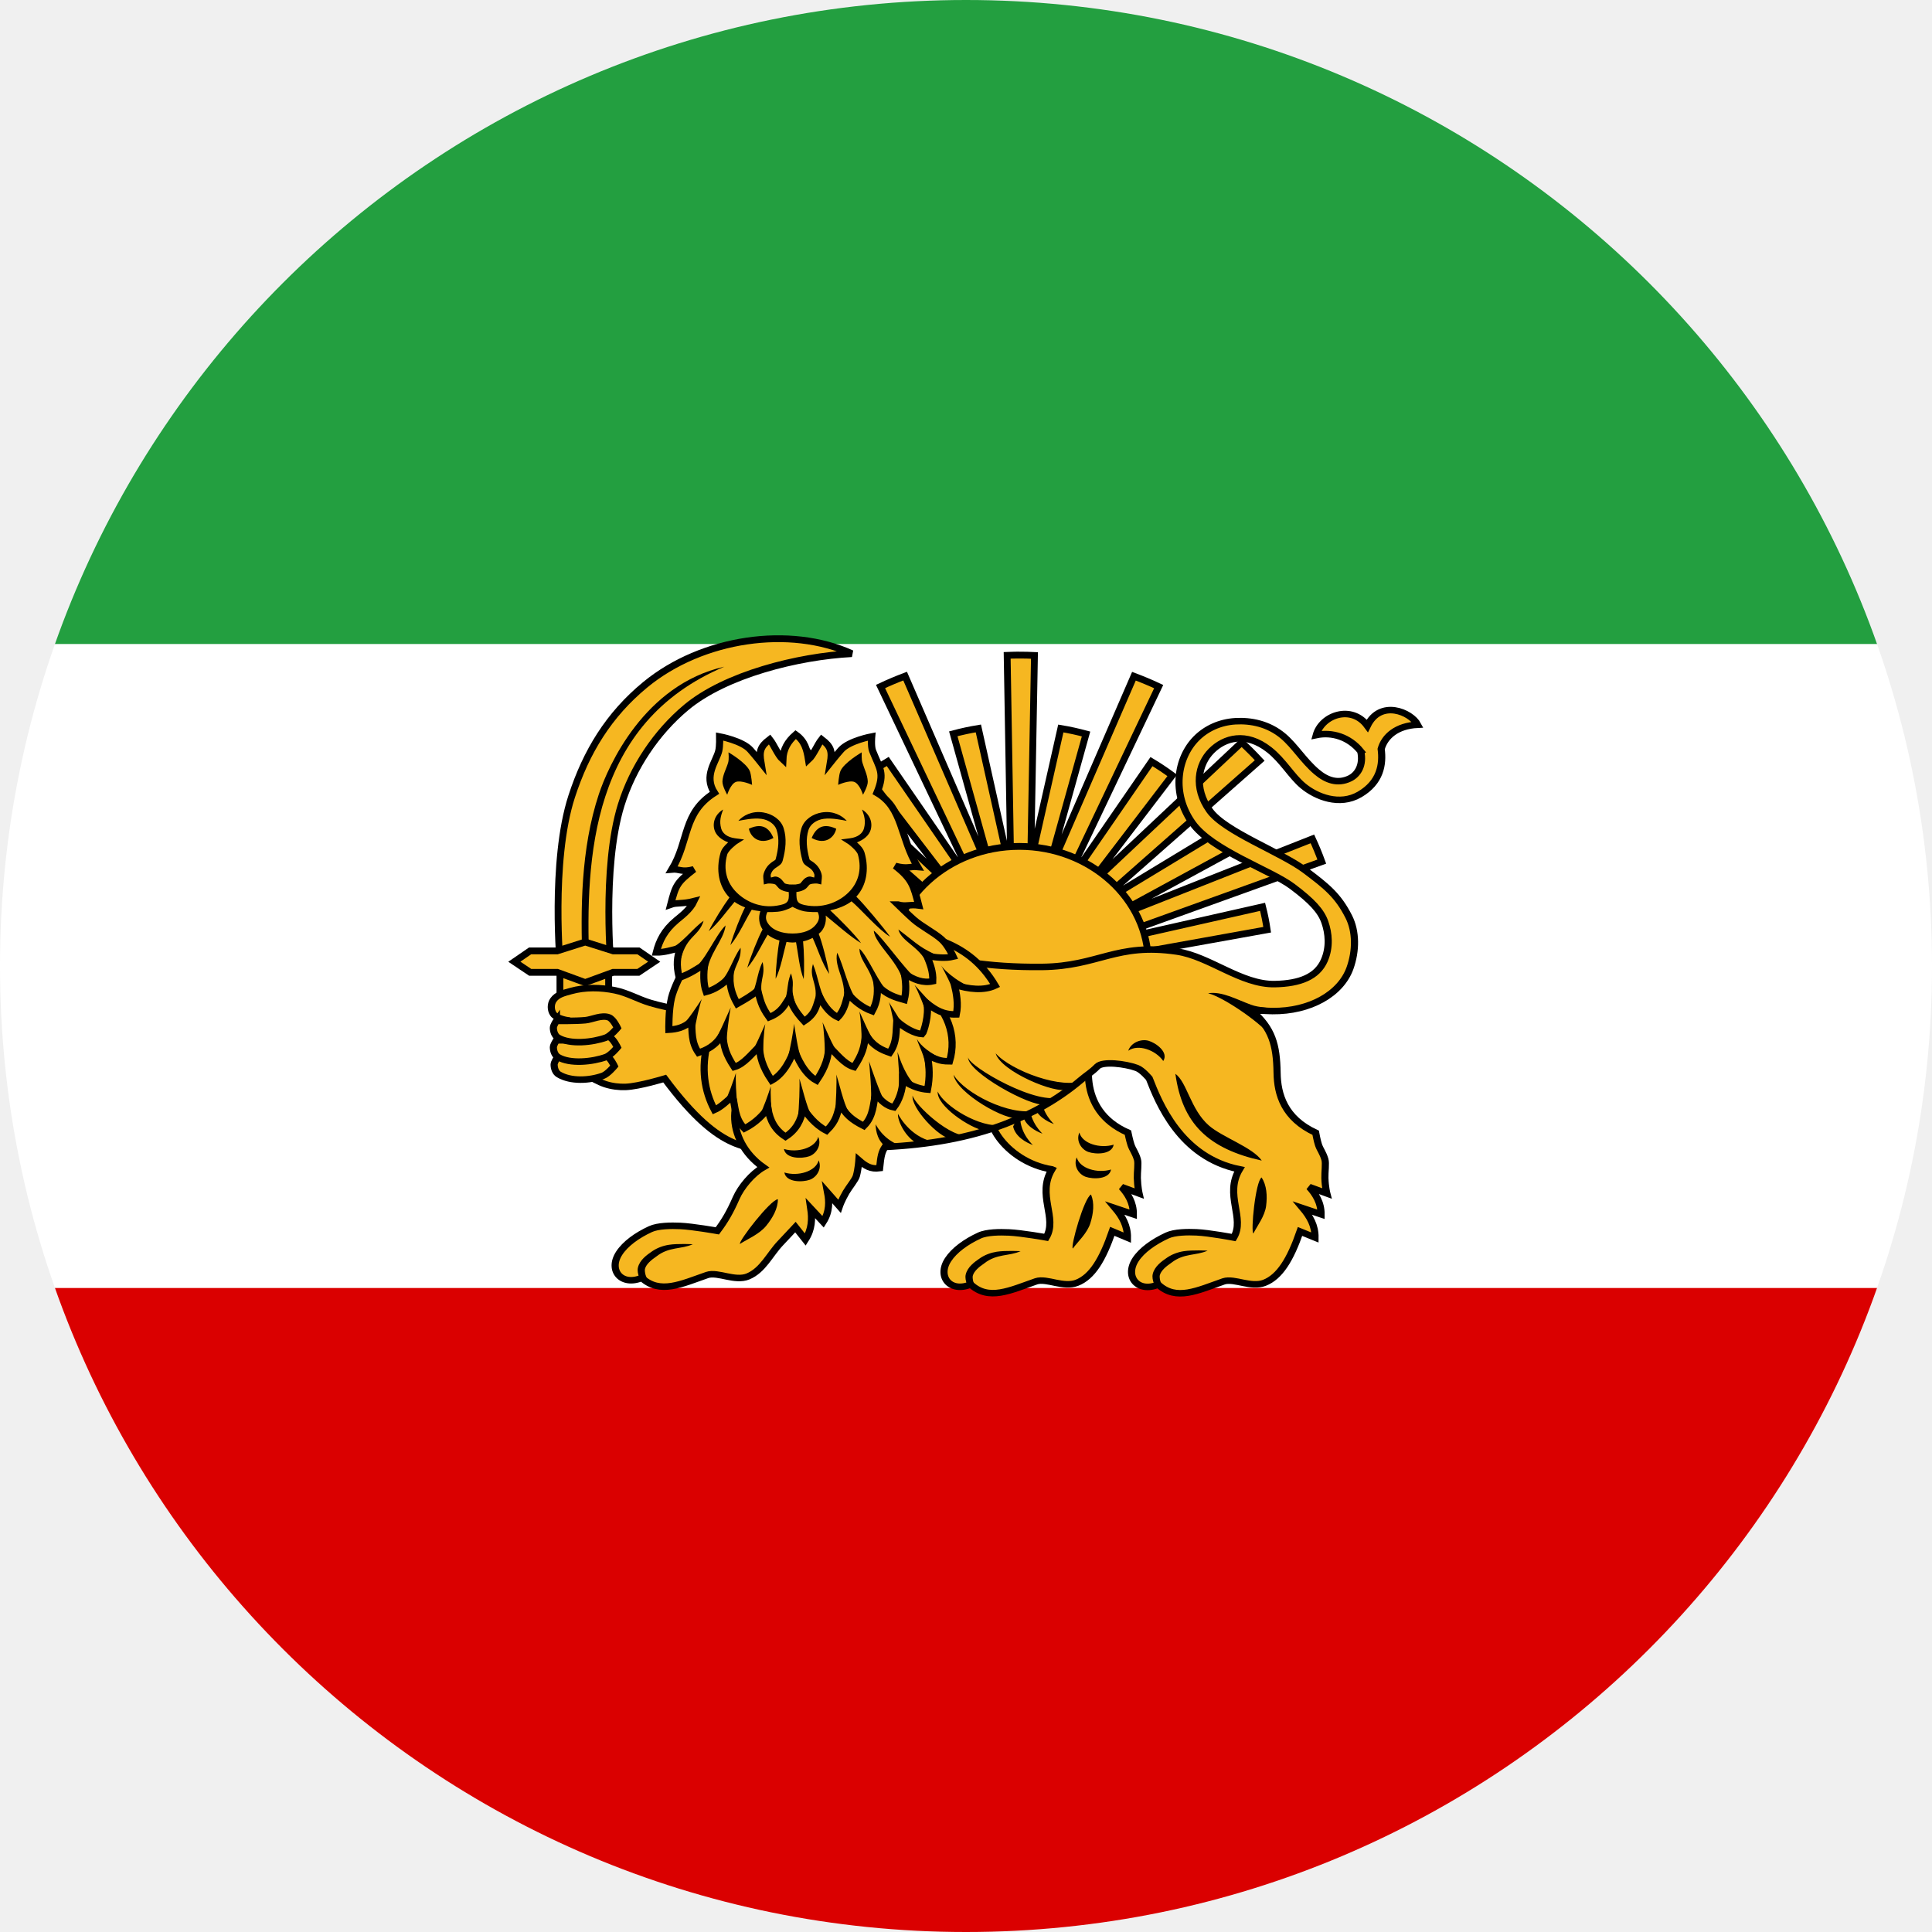
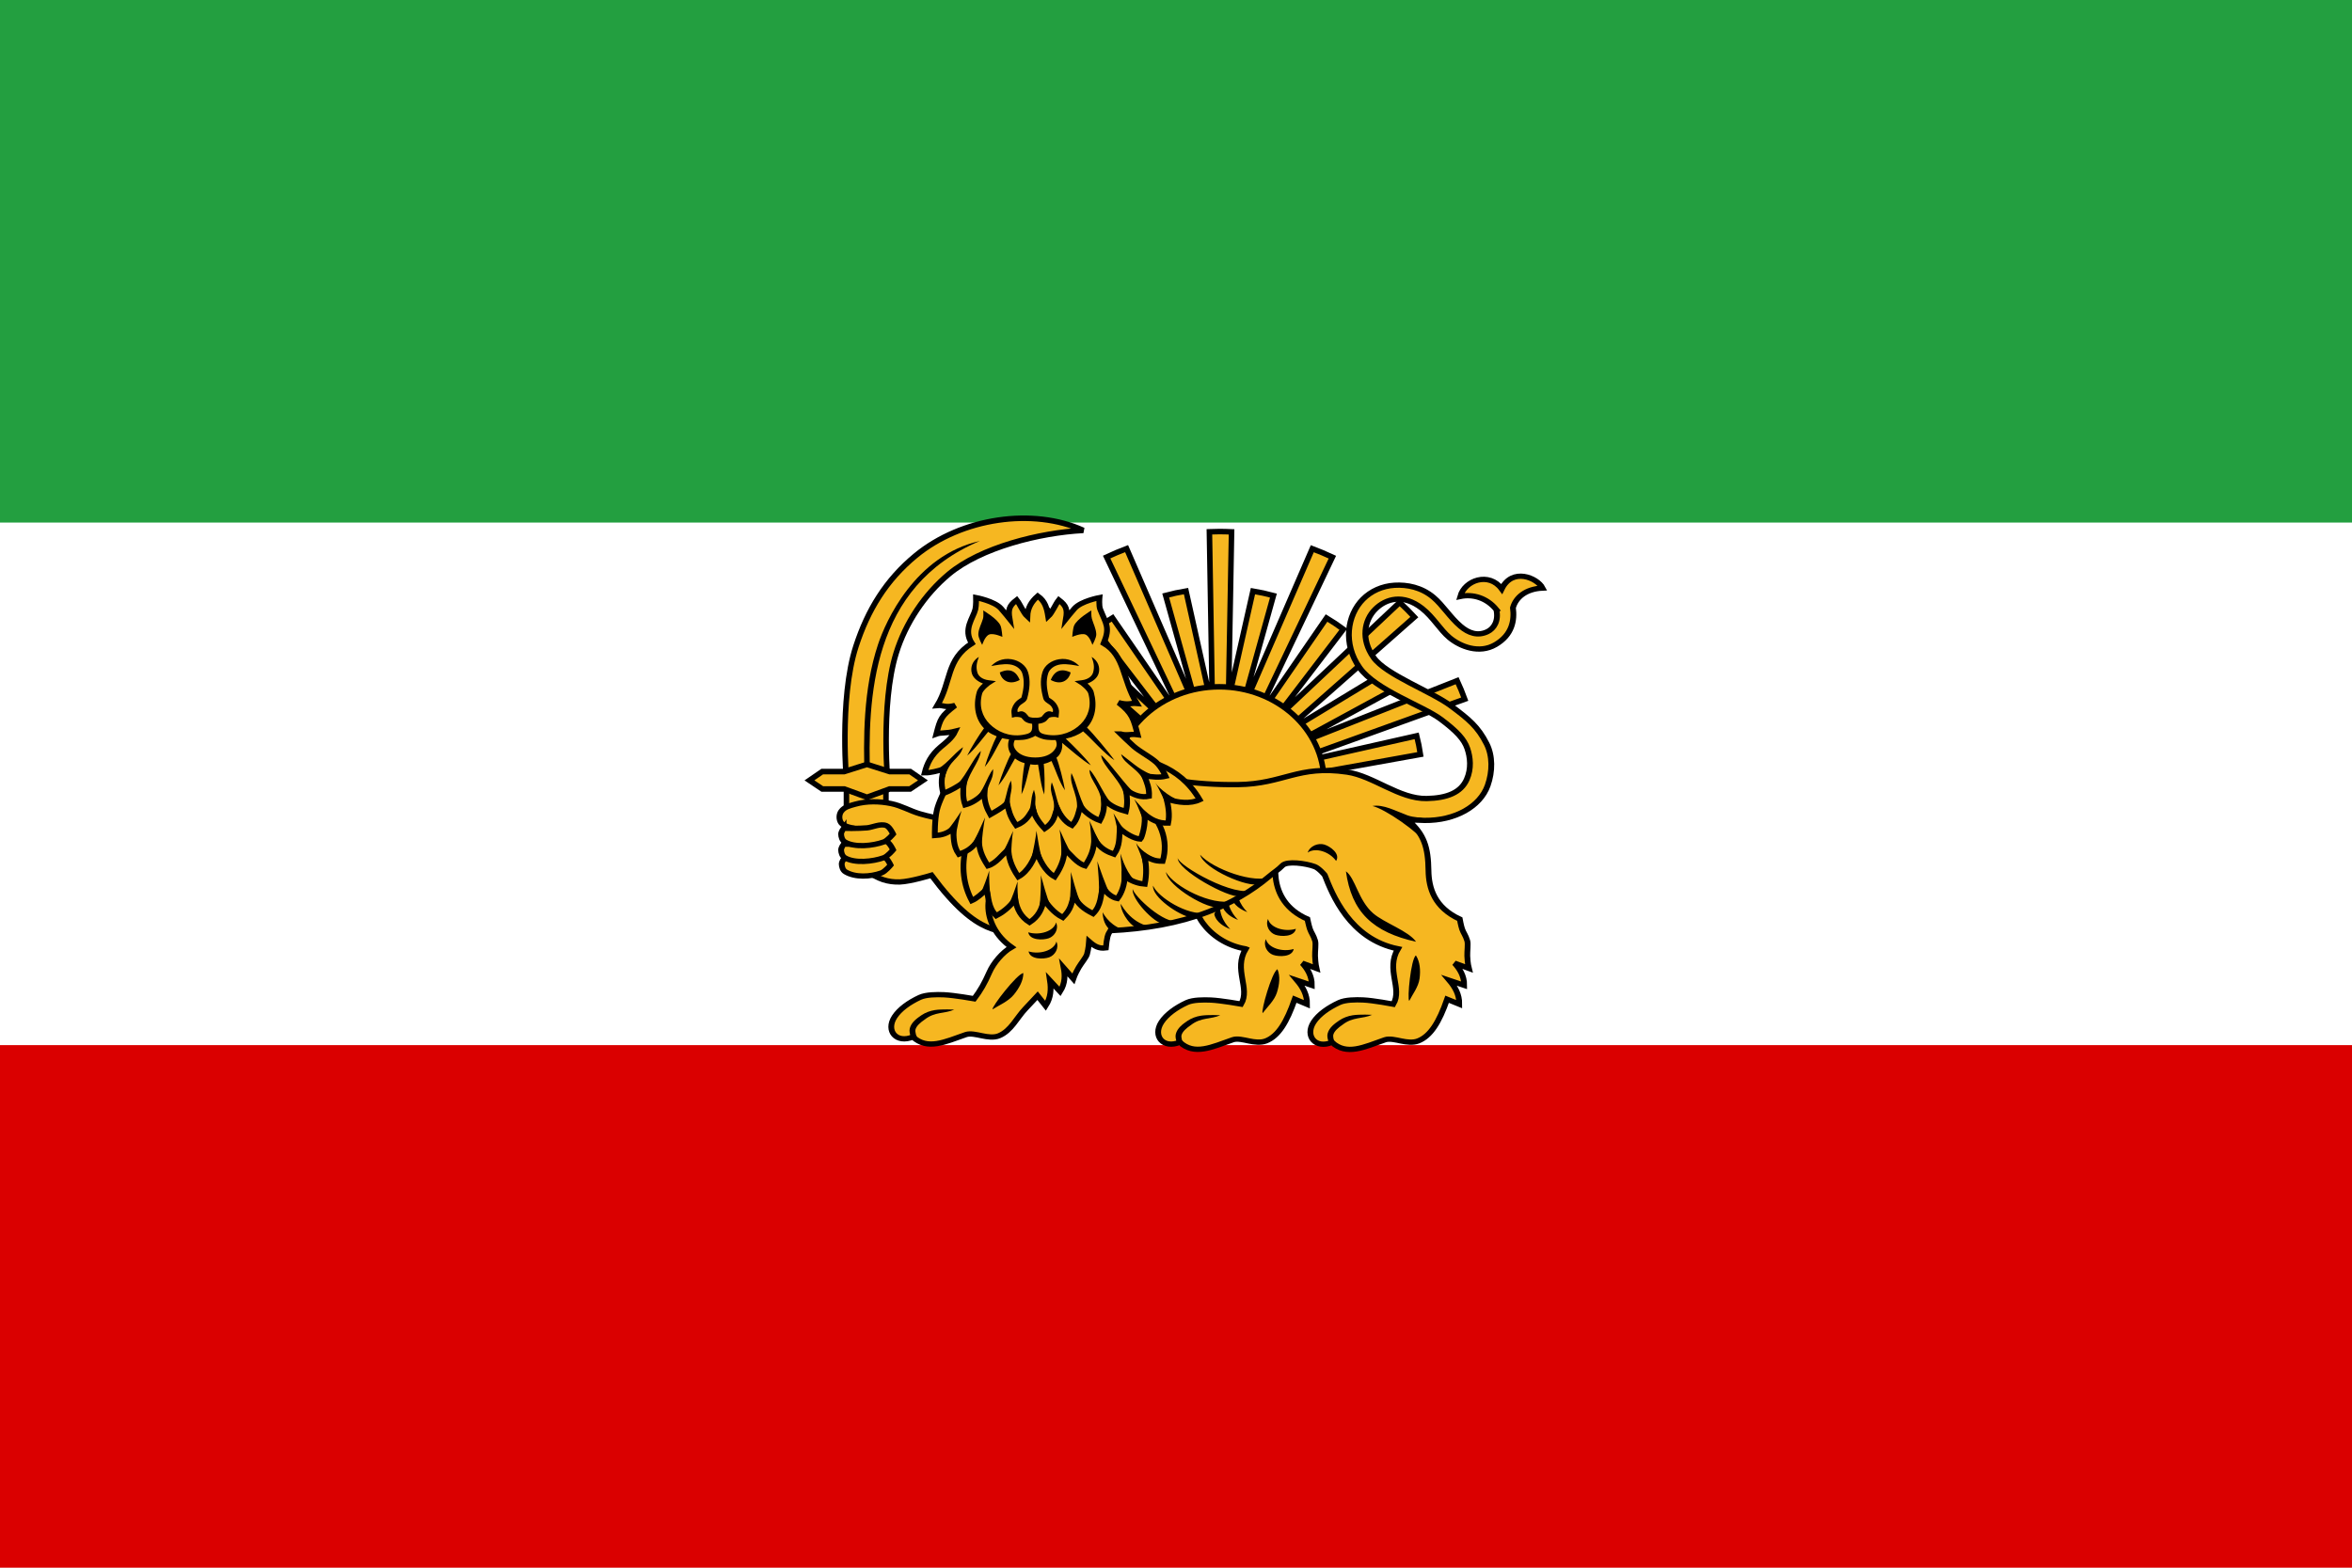
- <svg xmlns="http://www.w3.org/2000/svg" width="512" height="512" viewBox="600 0 600 600">
-   <mask id="circle" maskUnits="userSpaceOnUse" x="600" y="0" width="600" height="600">
-     <circle cx="900" cy="300" r="300" fill="#fff" />
-   </mask>
-   <g mask="url(#circle)">
+ <svg xmlns="http://www.w3.org/2000/svg" width="24" height="16" viewBox="450 0 900 600">
+   <g>
    <path d="m0 0h1800v600h-1800z" fill="#fff" />
    <path d="m0 0h1800v200h-1800z" fill="#239f40" />
    <path d="m0 400h1800v200h-1800z" fill="#da0000" />
    <g transform="matrix(.5983379 0 0 .5983379 702.504 176.7555)">
      <g transform="matrix(.8858982 0 0 .8858982 59.30473 -35.61207)">
        <path d="m67.97 273.711s-5.751-62.169 6.631-100.297c8.545-26.312 21.749-47.895 43.103-65.483 33.351-27.47 84.871-34.726 121.019-18.236-31.66 1.658-74.026 12.343-96.981 31.498-17.592 14.68-31.334 35.312-38.129 57.194-11.555 37.209-5.802 96.981-5.802 96.981z" fill="#f6b721" stroke="#000" stroke-width="3.99" />
        <path d="m90.531 172.062c-10.688 32.254-10.693 67.843-9.625 98.406l3.969-.156c-1.063-30.439-.813-65.513 9.469-97 10.282-31.487 30.426-59.365 69.719-75.969-46.9 10.55-68.021 58.089-73.531 74.719z" />
      </g>
      <g fill="#f6b721" stroke="#000">
        <path d="m119.313 201.854h25.266v56.658h-25.266z" stroke-width="3.537" />
        <g stroke-width=".7" transform="matrix(5.2942 0 0 4.822969 -1068.484 -764.2878)">
          <path d="m284.089 342.618c-2.867-.879-5.477.458-11.216-8.028 0 0-2.508.842-3.813.897-.68.029-1.379-.069-2.019-.299-1.178-.424-3.215-1.944-3.215-1.944l-.523-4.934s-1.036-.183-1.346-.673c-.266-.421-.269-1.075 0-1.495.385-.601.98-.744 1.719-.972 1.382-.425 2.926-.395 4.336-.075 1.25.284 2.221.946 3.439 1.346 3.748 1.232 11.663 2.019 11.663 2.019z" transform="translate(-38.24543 -121.2988)" />
          <path d="m224.087 211.049s1.923.022 2.841-.075c.667-.07 1.228-.456 1.944-.15.426.183.822 1.121.822 1.121s-.646.859-1.121 1.047c-1.321.521-3.15.632-4.336-.15-.317-.209-.444-.667-.449-1.047-.003-.268.299-.748.299-.748z" />
          <path d="m224.013 209.18s1.923.022 2.841-.075c.667-.07 1.602-.606 2.318-.299.426.183.822 1.121.822 1.121s-.646.859-1.121 1.047c-1.321.521-3.524.782-4.71 0-.317-.209-.444-.667-.449-1.047-.003-.268.299-.748.299-.748z" />
          <path d="m262.258 328.385s1.923.022 2.841-.075c.667-.07 1.602-.606 2.318-.299.426.183.822 1.121.822 1.121s-.646.859-1.121 1.047c-1.321.521-3.524.782-4.71 0-.317-.209-.444-.667-.449-1.047-.003-.268.299-.748.299-.748z" transform="translate(-38.24543 -121.2988)" />
        </g>
        <g stroke-width="3.537">
          <path d="m146.934 209.259h13.1l8.208-5.506-8.171-5.617h-13.1l-14.54-4.602-14.54 4.602h-14.071l-8.171 5.617 8.208 5.506h14.072l14.502 5.306z" />
          <path d="m357.748 44.604c-2.108 0-4.212.057-6.312.138l1.938 113.644-16.887-75.717c-4.394.719-8.737 1.651-13.012 2.796l21.621 77.571-46.62-107.526c-4.329 1.629-8.585 3.431-12.762 5.398l51.437 108.163-47.7-69.266c-3.731 2.217-7.338 4.609-10.825 7.17l45.624 59.549-81.586-76.741c-3.266 3.008-6.398 6.178-9.413 9.44l87.04 76.796-69.045-41.831c-2.449 3.321-4.731 6.762-6.838 10.326l82.001 44.599 3.156-4.955 1.467 1.357 6.783-6.201 3.322-2.104v.166l7.281-2.713v.138l6.284-1.495h6.284l6.45 1.495v-.138l7.281 2.713v-.166l3.322 2.104 6.783 6.201 1.467-1.357 2.325 3.765-1.661.609 3.488 7.835 1.993 7.669 93.961-16.887c-.598-4.036-1.389-8.001-2.381-11.877l-92.078 20.791 122.808-44.267c-1.468-4.021-3.091-7.948-4.872-11.794l-109.851 43.381 71.287-38.758c-2.103-3.564-4.365-7.033-6.81-10.354l-68.934 41.748 86.956-76.713c-2.999-3.248-6.137-6.389-9.385-9.385l-81.53 76.741 45.513-59.604c-3.47-2.549-7.058-4.961-10.769-7.17l-43.021 62.456-1.163-.609 47.922-100.771c-4.2-1.98-8.493-3.76-12.846-5.398l-44.018 101.491-.664-.36 19.822-71.149c-4.303-1.161-8.671-2.121-13.095-2.851l-15.642 69.349 1.966-107.249c-2.615-.125-5.236-.194-7.862-.194z" />
          <path d="m357.744 143.899c-36.652 0-66.811 27.086-66.811 60.861 0 33.775 30.131 61.021 66.811 61.021 36.68 0 66.98-27.218 66.98-61.021s-30.327-60.861-66.98-60.861z" />
        </g>
      </g>
      <g stroke-width=".7" transform="matrix(5.2942 0 0 4.822969 -1066.484 -776.2878)">
        <path d="m272.208 225.551c-1.505 2.754.583 5.216-.552 7.322 0 0-2.412-.474-3.664-.535-.869-.042-2.149-.042-2.893.335-1.324.671-2.469 1.584-3.071 2.602-1.096 1.856.243 3.571 2.222 2.66 1.77 1.787 3.856.643 6.41-.335.523-.2 1.292.016 1.933.16.671.151 1.429.268 2.062 0 1.506-.639 2.526-2.521 3.48-5.54l1.484.683c.016-1.291-.507-2.275-1.191-3.169l1.77.654c.011-1.284-.561-2.226-1.144-2.933l1.704.691s-.142-.669-.17-1.658c-.018-.641.121-1.582.007-2.008-.197-.735-.46-1.029-.628-1.565-.135-.43-.302-1.318-.302-1.318-5.13-2.467-4.024-8.281-3.082-10.742l-9.768 7.394c-1.974 1.411.737 6.483 5.391 7.301z" fill="#f6b721" stroke="#000" stroke-width=".7" />
        <path d="m272.407 220.673c-.686-.278-1.708-.893-1.933-1.985l.743-1.703c-.324 1.921.85 3.326 1.191 3.688zm-1.121 1.035c-.686-.278-1.708-.893-1.933-1.985l.743-1.703c-.324 1.921.85 3.326 1.191 3.688zm-.942 1.221c-.686-.278-1.708-.893-1.933-1.985l.743-1.703c-.324 1.921.85 3.326 1.191 3.688zm-1.203 11.424s-1.476-.087-2.344.062c-.574.099-1.14.326-1.625.688-.555.414-1.224.944-1.406 1.75-.081.357.016.721.094 1 .078.279.156.5.156.5l.656-.281s-.092-.177-.156-.406c-.064-.229-.091-.529-.062-.656.113-.501.607-.957 1.125-1.344 1.235-1.067 2.43-.748 3.562-1.312zm5.119-.283c.52-.769 1.408-1.647 1.718-2.715.31-1.068.419-2.191.07-3.098-.668.317-2.033 5.602-1.787 5.813zm3.75-8.504c-.174 1.088-1.79 1.057-2.491.782-.701-.275-1.224-1.211-.872-2.089.278 1.198 2.031 1.752 3.363 1.307zm.259-2.674c-.174 1.088-1.79 1.057-2.491.782-.701-.275-1.224-1.211-.872-2.089.278 1.198 2.031 1.752 3.363 1.307z" />
        <path d="m340.736 301.859c.298 1.49-.299 2.513-1.08 2.922-1.175.616-2.267.202-3.25-.719-1.277-1.196-2.142-2.791-3.281-3.844-1.445-1.336-3.187-1.693-4.688-1.594-1.501.099-2.846.777-3.812 1.844-1.933 2.133-2.431 5.951-.406 9.091 1.906 2.957 7.638 5.058 9.812 6.844 1.952 1.605 2.814 2.664 3.188 3.846s.519 2.68-.062 4.125c-.699 1.737-2.363 2.484-4.846 2.537-3.3.07-6.412-2.991-9.598-3.504-5.964-.961-7.658 1.584-13.2 1.656-10.976.142-15.456-3.5-15.456-3.5l-11.9 15.123c-3.635 1.49-3.826 6.979 0 9.938-1.094.688-2.177 2.116-2.656 3.312-.603 1.505-1.098 2.44-1.844 3.531 0 0-2.405-.471-3.656-.531-.869-.042-2.162-.033-2.906.344-1.324.671-2.461 1.576-3.062 2.594-1.096 1.856.239 3.567 2.219 2.656 1.77 1.787 3.852.665 6.406-.312.523-.2 1.297.012 1.938.156.671.151 1.437.285 2.062 0 1.472-.669 2.137-2.39 3.188-3.594.495-.568 1.469-1.719 1.469-1.719l.969 1.344c.652-1.114.684-2.229.531-3.344l1.219 1.438c.645-1.111.595-2.222.438-3.125l1.156 1.438s.191-.626.656-1.5c.302-.567.889-1.323 1-1.75.192-.737.25-1.688.25-1.688.667.638 1.174.97 2.031.844.122-1.335.211-1.739.531-2.281 4.248-.225 8.203-.97 11.781-2.469 2.703-1.132 5.21-2.681 7.438-4.75.581-.54 1.048-.826 1.594-1.438.536-.601 2.756-.296 3.875.156.54.219 1.219 1.125 1.219 1.125.897 2.509 3.014 8.497 8.844 9.781-1.505 2.754.572 5.237-.562 7.344 0 0-2.405-.502-3.656-.562-.869-.042-2.131-.033-2.875.344-1.324.671-2.492 1.576-3.094 2.594-1.096 1.856.239 3.599 2.219 2.688 1.77 1.787 3.852.634 6.406-.344.523-.2 1.297.012 1.938.156.671.151 1.43.268 2.062 0 1.506-.639 2.545-2.512 3.5-5.531l1.469.656c.016-1.291-.504-2.263-1.188-3.156l1.781.656c.011-1.284-.573-2.23-1.156-2.938l1.719.688s-.16-.666-.188-1.656c-.018-.641.114-1.574 0-2-.197-.735-.457-1.026-.625-1.562-.135-.43-.281-1.312-.281-1.312-3.071-1.556-3.749-4.12-3.781-6.438-.042-3.056-.504-4.79-2.438-6.641.676-.121 1.376-.023 1.969-.016 3.693.045 6.717-1.848 7.619-4.63.601-1.856.609-3.938-.124-5.527-1.05-2.277-2.159-3.259-4.277-5-2.388-1.962-7.9-4.149-9.375-6.438-1.579-2.45-1.121-4.963.188-6.406 1.283-1.416 3.386-2.082 5.656-.125 1.362 1.175 2.189 2.842 3.312 3.875 1.311 1.205 3.597 2.199 5.562.938 2.039-1.309 2.31-3.244 2.111-4.891.342-1.351 1.52-2.503 3.579-2.611-.654-1.375-3.658-2.764-4.935.111-1.532-2.287-4.461-1.176-5.009 1.002 1.531-.353 3.211.182 4.365 1.748z" fill="#f6b721" stroke="#000" stroke-width=".7" transform="translate(-38.24543 -121.2988)" />
        <path d="m287.521 206.603c1.321-.255 2.781.656 4.205 1.229.849.341 1.613.229 1.896.441l-1.285.255 1.604 3.098c-.762-1.544-4.986-4.685-6.42-5.023zm-3.204 8.66c.334 2.652 1.126 4.696 2.531 6.219s3.37 2.503 5.938 3.125c-.889-1.431-3.854-2.502-5.188-3.781-1.798-1.725-2.138-4.658-3.281-5.562zm7.649 17.184c.387-.844 1.117-1.856 1.247-2.961s.053-2.23-.441-3.067c-.607.423-1.083 5.861-.806 6.028zm-8.836-18.558c.551-.954-.723-1.949-1.44-2.178-.717-.228-1.714.169-1.994 1.072.971-.754 2.681-.08 3.435 1.106zm-16.431-.825c.494 1.936 5.941 4.451 7.045 3.863l1.573-.988c-1.964 1.09-7.11-.99-8.618-2.875zm-2.701.428c-.083 1.574 6.099 5.352 7.542 5.087l1.622-.906c-2.134 1.226-9.108-3.189-9.163-4.181zm-1.428 1.87c.271 1.979 5.269 5.097 6.433 4.637l1.675-.803c-2.608.671-7.09-1.895-8.108-3.834zm-1.554 1.811c-.127 1.513 3.1 3.929 4.617 4.227l1.749-.627c-2.202.379-5.738-2.036-6.366-3.6zm-2.461.433c-.178 1.289 2.551 4.543 3.769 4.658l1.816-.392c-1.757.49-5.406-3.319-5.585-4.267zm-1.433 1.972c-.071.707.745 2.609 1.972 3.226l1.849-.18c-2.356-.275-3.603-2.575-3.821-3.046zm-2.192 1.115c.009.74.209 1.916 1.143 2.524l1.856-.071c-1.907-.398-2.787-2.004-3-2.453zm-8.989 2.663c.174 1.088 1.79 1.057 2.491.782.701-.275 1.224-1.211.872-2.089-.278 1.198-2.031 1.752-3.363 1.307zm.041 2.531c.174 1.088 1.79 1.057 2.491.782.701-.275 1.224-1.211.872-2.089-.278 1.198-2.031 1.752-3.363 1.307zm-4.354 7.687c.758-.536 1.898-1.046 2.564-1.936s1.164-1.903 1.156-2.875c-.737.061-3.876 4.527-3.72 4.811zm45.849.722s-1.476-.087-2.344.062c-.574.099-1.14.326-1.625.688-.555.414-1.224.944-1.406 1.75-.081.357.016.721.094 1 .078.279.156.5.156.5l.656-.281s-.092-.177-.156-.406c-.064-.229-.091-.529-.062-.656.113-.501.607-.957 1.125-1.344 1.235-1.067 2.43-.748 3.562-1.312zm-50.473-.69s-1.476-.087-2.344.062c-.574.099-1.14.326-1.625.688-.555.414-1.224.944-1.406 1.75-.081.357.016.721.094 1 .078.279.156.5.156.5l.656-.281s-.092-.177-.156-.406c-.064-.229-.091-.529-.062-.656.113-.501.607-.957 1.125-1.344 1.235-1.067 2.43-.748 3.562-1.312z" />
        <path d="m257.418 208.83-.908.522c-6.176 2.38-10.933 2.301-17.148 0l-.884 2.492c-.706 2.819-.318 5.302.648 7.307.589-.281 1.179-.888 1.768-1.473.291.974.161 2.358 1.179 3.477 1.154-.648 1.871-1.532 2.298-2.18.197 1.332.704 2.342 1.724 3.064 1.02-.722 1.527-1.733 1.724-3.064.427.648 1.144 1.768 2.298 2.416 1.018-1.119 1.005-1.796 1.326-2.908.515 1.158 1.173 1.747 2.328 2.395 1.018-1.119.888-2.503 1.179-3.477.488.787 1.106 1.337 1.768 1.473.505-.723.873-1.881.869-2.927.949.744 1.832.967 2.432 1.016.239-1.363.188-2.417-.007-3.63.895.308 1.067.588 2.167.59.736-2.702-.139-5.625-2.699-7.697z" fill="#f6b721" stroke="#000" stroke-width=".7" />
        <path d="m261.786 213.841-1.466-.097-.475.971c-.025-1.318-.733-2.505-.87-3.219.331.752 1.342 1.61 2.811 2.344zm-2.77 2.84-1.231-.485-.594.904c.14-1.311-.069-3.458-.116-4.183.234.788.854 2.84 1.941 3.764zm-3.244 1.467-.727-.485-.594.904c.14-1.311-.115-3.917-.162-4.642.234.788 1.038 3.344 1.482 4.222zm-3.53 1.146-.727-.485-.594.904c.14-1.311.206-3.642.159-4.367.234.788.717 3.069 1.161 3.947zm-3.622.436-.727-.485-.594.904c.14-1.311.206-3.642.159-4.367.234.788.717 3.069 1.161 3.947zm-5.126.138.727-.485.594.904c-.14-1.311-.206-2.954-.159-3.679-.234.788-.717 2.382-1.161 3.26zm-3.422-1.438.727-.485.594.904c-.14-1.311-.206-2.954-.159-3.679-.234.788-.717 2.382-1.161 3.26z" />
        <path d="m237.648 201.036s-2.279 4.002-2.734 6.067c-.295 1.336-.256 3.418-.256 3.418.741-.046 1.481-.21 2.222-.94.077 1.139-.037 2.279.684 3.418.741-.286 1.652-.662 2.393-2.051.057 1.417.32 2.253 1.111 3.589.97-.31 1.732-1.464 2.478-2.222.016 1.033.274 2.188 1.196 3.674 1.211-.726 1.916-2.406 2.197-3.359.307.901.985 2.633 2.197 3.359.923-1.487 1.18-2.641 1.196-3.674.746.757 1.508 1.912 2.478 2.222.791-1.336 1.054-2.172 1.111-3.589.741 1.389 1.652 1.765 2.393 2.051.72-1.139.607-2.279.684-3.418.741.73 1.755 1.363 2.495 1.409.147-.147.726-2.144.447-3.34.871.756 1.615 1.259 2.901 1.223.21-1.104.03-2.208-.185-3.208 1.397.527 2.911.671 3.992.103-2.521-4.683-6.507-5.448-10.884-6.256-4.96 4.51-10.908 5.349-18.112 1.524z" fill="#f6b721" stroke="#000" stroke-width=".7" />
        <path d="m263.857 206.098-.869-.095-.11 1.076c-.48-1.228-1.218-2.959-1.594-3.58.366.728 2.251 2.381 3.584 2.599zm-2.687 2.344-1.159-.727.127 1.652c-.41-1.253-1.049-3.022-1.39-3.664.537.622 1.655 2.122 2.422 2.739zm-3.02 2.234-1.017-.915-.158 1.649c-.189-1.305-.514-3.158-.739-3.849.422.705 1.266 2.375 1.915 3.115zm-3.293 1.211-.783-.388-.473.972c-.028-1.318-.124-3.197-.263-3.91.332.752.966 2.512 1.519 3.326zm-7.231 1.681-.67-.56-.688.834c.282-1.288.628-3.233.66-3.959.147.808.351 2.764.698 3.685zm3.618-.525-.783-.388-.473.972c-.028-1.318-.124-3.197-.263-3.91.332.752.966 2.512 1.519 3.326zm-8.649.193.783-.388.473.972c.028-1.318.124-3.197.263-3.91-.332.752-.966 2.512-1.519 3.326zm-3.584-1.298.783-.388.473.972c.028-1.318.317-3.679.456-4.392-.332.752-1.159 2.993-1.712 3.807zm-3.048-1.834.823-.292.355 1.022c.184-1.306.521-2.915.743-3.607-.419.707-1.276 2.135-1.922 2.878z" />
        <path d="m257.115 197.057c.795.239 1.121-.043 2.039.092-.491-2.096-.635-2.839-2.296-4.253 1.226.355 1.413.026 2.191.107-1.729-3.151-1.413-6.343-3.995-7.973.808-2.143.279-2.578-.422-4.521-.175-.486-.086-1.546-.086-1.546s-2.211.453-3.007 1.437c-.459.568-1.039 1.366-1.039 1.366.182-1.193.062-1.717-.859-2.491-.387.529-.827 1.715-1.289 2.177-.157-1.079-.37-2.004-1.26-2.696-.777.748-1.222 1.585-1.26 2.696-.462-.462-.902-1.648-1.289-2.177-.921.774-1.041 1.298-.859 2.491 0 0-.58-.798-1.039-1.366-.796-.984-3.007-1.437-3.007-1.437s.025 1.042-.086 1.546c-.256 1.168-1.512 2.679-.422 4.521-3.129 2.178-2.449 5.096-4.177 8.247.778-.081.927.341 2.153-.013-1.661 1.414-1.777 1.7-2.269 3.796.603-.24 1.115-.048 2.289-.376-.399.935-1.258 1.618-1.737 2.061-1.183 1.095-1.669 2.193-1.962 3.458.775.01 1.551-.263 2.326-.481-.266 1.01-.397 1.752-.08 3.208 1.163-.468 1.74-.961 2.487-1.444-.096.936-.147 2.032.16 2.968.775-.227 1.551-.736 2.326-1.604-.018 1.221.317 2.09.722 2.888.712-.446 1.43-.888 2.005-1.444.232.867.287 1.617 1.123 2.888 1.277-.57 1.538-1.394 2.005-2.166.177.713.494 1.495 1.428 2.587 1.222-.883 1.16-1.767 1.504-2.65.278.634.869 1.754 1.79 2.22.696-.788.804-1.862 1.003-2.507.627.781 1.356 1.461 2.363 1.862.524-1.05.541-1.931.501-2.793.883 1.018 1.767 1.305 2.65 1.576.22-.955.16-1.91 0-2.865.931.732 1.862 1.082 2.793.859.047-1.053-.261-1.842-.573-2.721.937.179 1.831.272 2.578.072 0 0-.51-1.253-1.146-1.862-.819-.784-1.927-1.358-2.744-2.145-.473-.455-1.536-1.592-1.536-1.592z" fill="#f6b721" stroke="#000" stroke-width=".7" />
        <path d="m278.75 301.969s.067.727-.031 1.094c-.189.707-.526 1.3-.562 2.031-.025.499.469 1.438.469 1.438s.321-1.151.844-1.375c.521-.223 1.594.312 1.594.312s-.069-1.062-.219-1.469c-.335-.912-2.094-2.031-2.094-2.031zm13.062 0s-1.759 1.119-2.094 2.031c-.149.407-.219 1.469-.219 1.469s1.073-.536 1.594-.312c.523.224.844 1.375.844 1.375s.494-.939.469-1.438c-.036-.731-.342-1.324-.531-2.031-.098-.367-.062-1.094-.062-1.094zm-13.594 6.156c-.78.523-1.054 1.408-.844 2.188.161.598.671 1.064 1.344 1.344-.034.032-.027.027-.062.062-.266.265-.573.619-.688 1.062-.476 1.846-.165 3.646.875 4.812-.55.808-1.58 2.608-2.031 3.625.907-.81 1.839-2.272 2.531-3.156.307.243.656.431 1.031.594-.386.802-1.155 2.923-1.438 4.062.82-1.042 1.545-2.873 2.094-3.812.27.078.557.114.844.156-.214.673-.136 1.381.219 1.969-.388.761-1.199 2.969-1.5 4.125.775-.96 1.457-2.583 2-3.562.313.275.694.485 1.156.625-.174.979-.373 3.027-.375 4.125.51-1.124.781-2.884 1.062-3.969.193.024.383.062.594.062.122 0 .228-.023.344-.031.196 1.107.33 2.835.75 3.969.074-1.071.037-3.049-.062-4.062.352-.081.66-.218.938-.375.442 1.02.94 2.808 1.625 3.875-.176-1.197-.731-3.543-1.031-4.312.085-.084.179-.157.25-.25.374-.491.504-1.11.438-1.719.93.833 2.453 2.315 3.469 2.969-.603-.931-2.265-2.758-3.031-3.531.788-.184 1.522-.491 2.094-.969.884.806 2.682 3.105 3.781 3.812-.639-.986-2.632-3.601-3.312-4.312.982-1.168 1.277-2.916.812-4.719-.114-.444-.421-.797-.688-1.062-.035-.035-.028-.03-.062-.062.672-.28 1.183-.745 1.344-1.344.21-.779-.064-1.665-.844-2.188.22.687.382 1.234.188 2.031-.124.509-.573.952-1.375 1.062l-.875.125.719.5s.181.15.406.375.479.545.531.75c.428 1.662 0 3.068-.906 4.062-.906.994-2.343 1.684-3.969 1.438-1.126-.171-1.158-.452-1.156-1.469.21-.024.472-.084.719-.219.224-.123.314-.253.406-.375.093-.122.168-.21.188-.219.293-.139.75-.094.75-.094l.375.094.031-.406c.025-.352.102-.578-.156-1.154-.21-.467-.529-.749-.75-.906-.11-.079-.174-.115-.219-.156s-.054-.059-.062-.094c-.288-1.169-.377-2.182-.094-3.159.169-.584.749-1.078 1.5-1.188.809-.118 1.795.131 2.25.219-.449-.561-1.324-1.103-2.438-.906-.912.161-1.737.782-2 1.688-.324 1.117-.203 2.297.094 3.502.045.182.142.337.25.438s.216.181.312.25c.192.137.381.26.531.594.129.286.078.277.062.529-.225-.018-.363-.2-.719-.031-.236.112-.367.303-.469.438-.102.135-.193.239-.156.219-.097.053-.304.106-.469.125s-.312 0-.312 0-.148.019-.312 0-.371-.072-.469-.125c.037.02-.054-.084-.156-.219-.102-.135-.232-.326-.469-.438-.356-.168-.494.013-.719.031-.016-.252-.066-.243.062-.529.15-.333.339-.456.531-.594.096-.069.205-.15.312-.25s.205-.255.25-.438c.297-1.205.418-2.386.094-3.502-.263-.905-1.088-1.526-2-1.688-1.113-.197-1.989.345-2.438.906.455-.088 1.441-.336 2.25-.219.751.109 1.331.603 1.5 1.188.283.976.194 1.989-.094 3.159-.008.034-.018.052-.062.094-.044.041-.108.077-.219.156-.221.158-.54.439-.75.906-.259.576-.181.801-.156 1.154l.031.406.375-.094s.457-.045.75.094c.019.009.095.097.188.219.093.122.183.252.406.375.246.135.508.195.719.219.068 1.077-.105 1.279-1.156 1.469-1.618.291-3.062-.443-3.969-1.438s-1.334-2.401-.906-4.062c.053-.205.306-.525.531-.75s.406-.375.406-.375l.719-.5-.875-.125c-.802-.111-1.251-.553-1.375-1.062-.195-.797-.032-1.344.188-2.031zm3.5 1.781c-.27.003-.593.097-.969.281.129.797.97 1.853 2.406 1-.229-.612-.628-1.29-1.438-1.281zm6.625 0c-.81-.009-1.208.67-1.438 1.281 1.436.853 2.277-.203 2.406-1-.375-.184-.699-.278-.969-.281zm-3.312 8.688c.09.056.182.111.406.219.313.15.675.279 1.062.312.338.029.669.047 1 .031.225.542.143.931-.219 1.406-.398.522-1.135.906-2.25.906s-1.883-.384-2.281-.906c-.362-.475-.417-.865-.188-1.406.331.015.662-.002 1-.031.388-.034.749-.163 1.062-.312.225-.107.316-.163.406-.219zm-8.719 1.5c-1.175.908-2.225 2.644-3.438 3.062l1.094-.156.125 1.156c.58-2.492 1.751-2.363 2.219-4.062zm2.156.5c-1.03 1.069-2.111 4.128-3.25 4.719l1.062-.344.281 1.125c.211-2.55 1.691-3.75 1.906-5.5zm16.938.438c.317 1.426 2.4 1.927 2.938 4.125l.125-1.125 1.281.062c-2.313-1.125-2.303-1.365-4.344-3.062zm-2.406.125c.05 1.46 2.781 3.616 2.906 5.875l.344-1.062 1 .469c-1.275-1.164-3.298-4.432-4.25-5.281zm-13.062 1.844c-.83 1.231-1.167 3.065-2.188 3.844l.969-.5.5 1.062c-.232-2.548.809-2.646.719-4.406zm11.656.094c-.055 1.46 1.758 2.684 1.406 5.219l.531-1.031.969.562c-.982-.825-2.018-3.834-2.906-4.75zm-2.188.438c-.353 1.727 1.143 3.109.531 5.594l.625-1 .906.656c-.892-.923-1.427-3.908-2.062-5.25zm-7.312 1c-.636 1.342-.546 3.109-1.438 4.031l.906-.656.625.969c-.612-2.485.259-2.617-.094-4.344zm4.938.219c-.483 1.695.799 2.256 0 4.688l.719-.906.812.688c-.819-.988-.999-3.083-1.531-4.469zm-2.156 1c-.532 1.386-.15 2.481-.969 3.469l.844-.719.688.938c-.799-2.431-.079-1.992-.562-3.688z" transform="translate(-38.24543 -121.2988)" />
      </g>
    </g>
  </g>
</svg>
